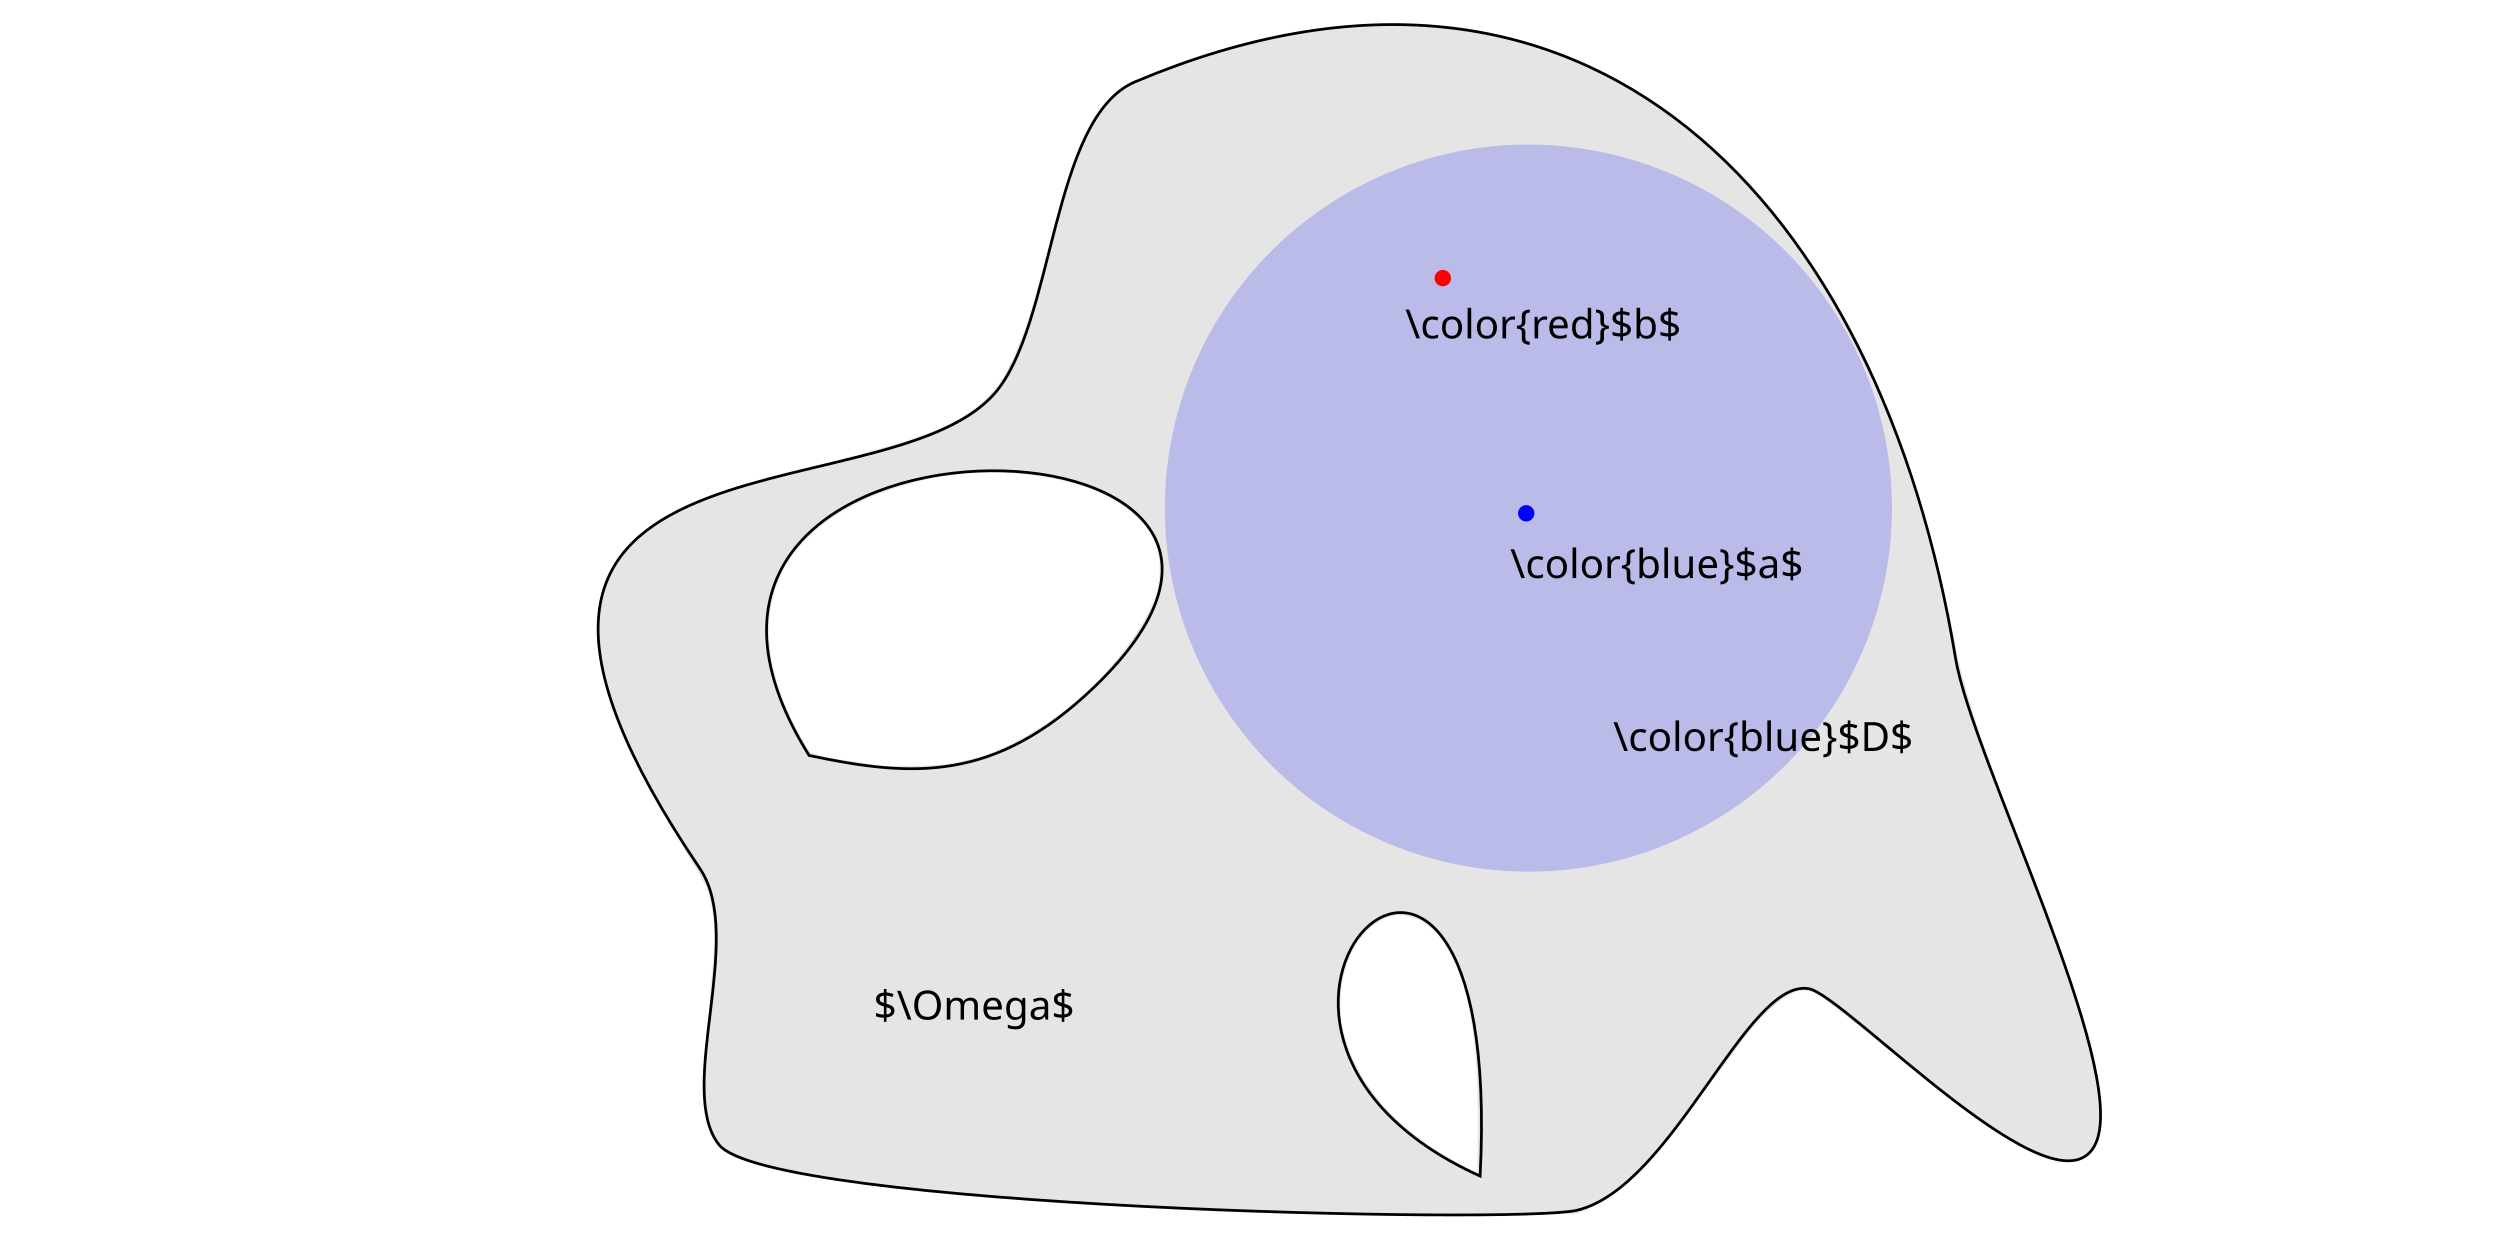
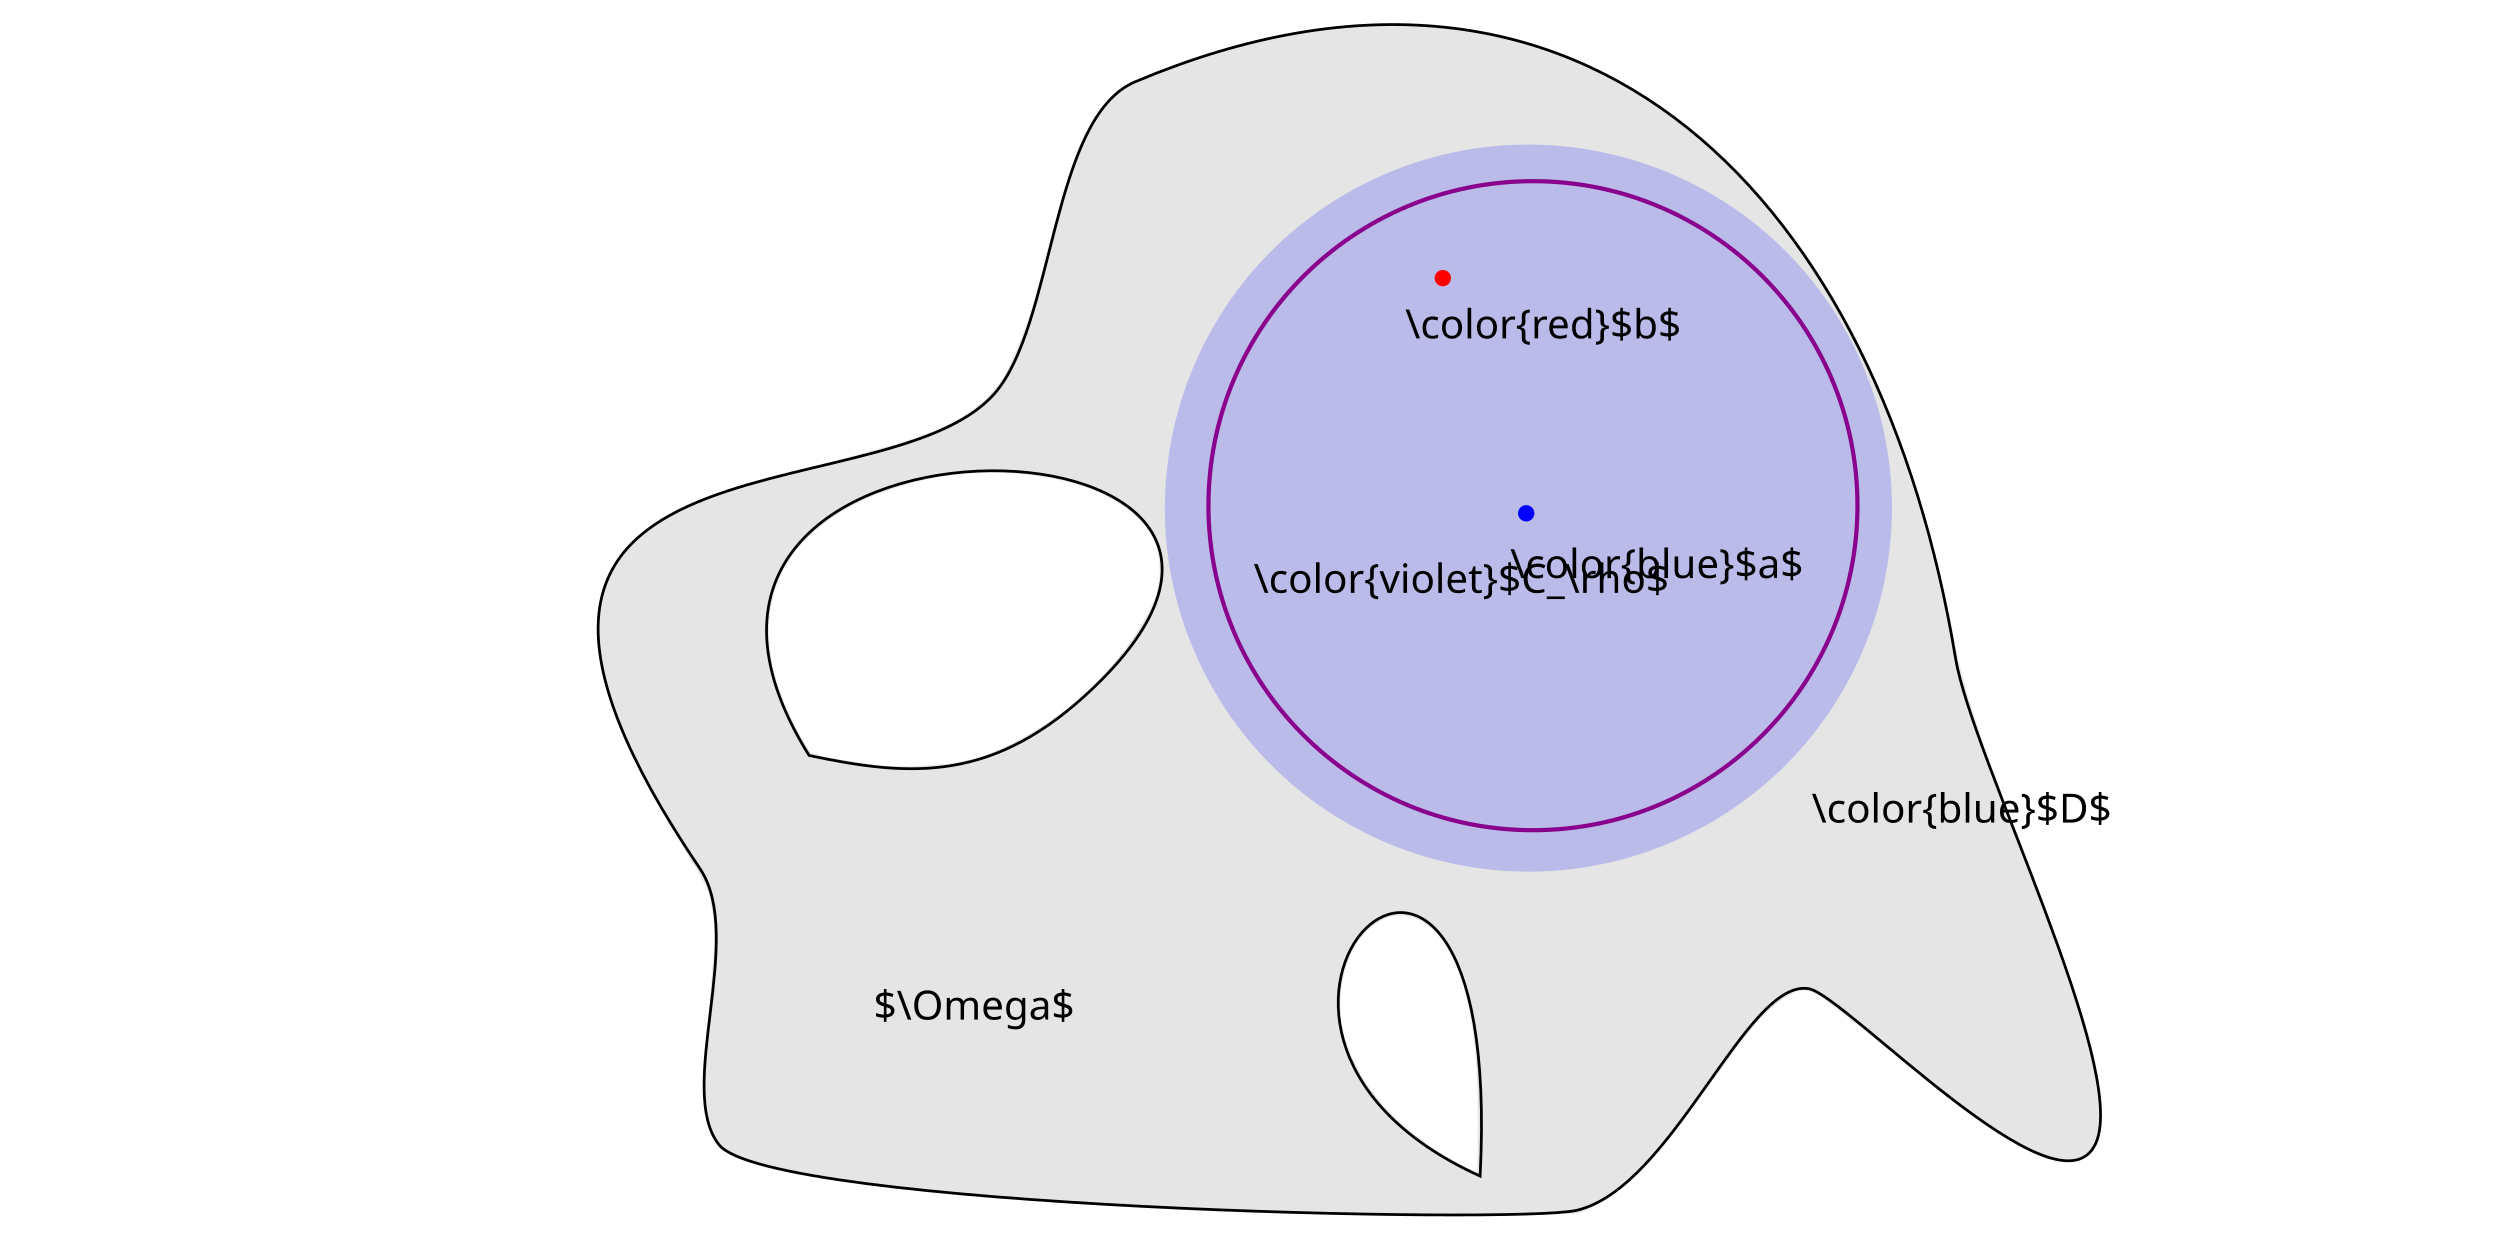
<svg xmlns="http://www.w3.org/2000/svg" width="240mm" height="120mm" viewBox="0 0 240 120" version="1.1" id="svg8">
  <defs id="defs2" />
  <g id="layer1" transform="translate(0, -177)">
    <path style="fill:none;stroke:#000000;stroke-width:0.265px;stroke-linecap:butt;stroke-linejoin:miter;stroke-opacity:1" d="m 67.231,260.444 c -29.998,-44.346 17.356,-33.335 28.216,-45.631 5.842,-6.615 5.409,-26.534 13.535,-29.963 43.514,-18.361 71.554,11.672 78.746,55.319 1.575,9.558 16.691,39.229 13.481,46.55 -3.485,7.95 -24.064,-14.188 -27.563,-14.802 -5.978,-1.05 -13.006,19.07 -22.262,21.27 -5.7,1.355 -77.6,-0.238 -82.365,-6.301 -4.168,-5.304 2.562,-19.837 -1.789,-26.442 z" id="path7458" />
    <path style="fill:none;stroke:#000000;stroke-width:0.265px;stroke-linecap:butt;stroke-linejoin:miter;stroke-opacity:1" d="m 142.091,289.906 c -31.874,-14.43 2.52,-48.875 0,0 z" id="path7462" />
    <path style="fill:none;stroke:#000000;stroke-width:0.265px;stroke-linecap:butt;stroke-linejoin:miter;stroke-opacity:1" d="m 77.674,249.526 c -22.479,-36.101 56.465,-34.506 27.364,-6.558 -9.544,9.166 -17.446,8.657 -27.364,6.558 z" id="path7924" />
    <path style="fill:#000000;fill-opacity:0.103;stroke:none;stroke-width:1.385;stroke-linejoin:bevel;stroke-miterlimit:4;stroke-dasharray:none" d="m 498.402,8.673 c -28.856,1.041 -57.405,8.35 -83.964,19.493 -16.422,6.074 -23.025,23.722 -27.652,39.105 -7.847,23.478 -10.83,48.829 -23.255,70.525 -12.333,18.218 -35.59,22.255 -55.269,28.002 -26.449,7.411 -55.925,11.015 -77.531,29.47 -14.489,11.881 -16.335,32.633 -11.981,49.713 6.47,28.116 23.567,51.891 37.497,76.614 5.017,13.77 1.973,29.002 1.125,43.19 -1.054,15.856 -4.749,32.78 1.102,48.09 4.552,8.494 15.782,8.899 23.962,11.556 49.72,9.973 100.602,12.001 151.112,14.799 46.163,2.162 92.436,1.465 138.609,1.221 22.466,-8.621 35.339,-30.395 49.346,-48.552 8.847,-11.256 16.369,-25.009 29.479,-31.822 7.598,-3.061 13.415,5.431 19.228,8.809 22.239,16.852 42.578,37.001 67.741,49.635 8.247,4.668 23.386,4.588 23.989,-7.771 2.13,-24.341 -8.251,-47.472 -15.704,-70.091 -11.612,-33.851 -27.275,-66.491 -35.723,-101.316 C 700.133,184.751 683.426,129.665 649.573,84.694 620.853,45.116 576.778,15.272 527.557,9.843 517.874,8.867 508.131,8.507 498.402,8.673 Z M 360.378,171.419 c 18.889,0.625 39.882,3.645 53.704,17.867 8.878,9.045 8.34,23.422 2.125,33.882 -12.71,22.962 -33.886,41.1 -58.297,50.73 -12.504,4.191 -25.915,4.433 -38.955,3.92 -8.226,-1.854 -17.286,-1.821 -25.042,-4.974 -11.752,-18.337 -20.011,-41.524 -11.354,-62.523 9.228,-21.442 32.879,-31.803 54.405,-36.53 7.696,-1.594 15.555,-2.393 23.414,-2.373 z M 508.17,332.134 c 12.966,0.586 19.246,14.443 22.842,25.058 6.005,22.202 5.256,45.438 5.045,68.258 -22.715,-10.244 -44.88,-29.022 -49.374,-54.531 -1.547,-13.871 2.144,-31.606 16.245,-37.838 1.674,-0.618 3.457,-0.95 5.242,-0.947 z" id="path7963" transform="matrix(0.2645833,0,0,0.2645833,0,177)" />
    <circle style="fill:#0000ff;fill-opacity:0.186;stroke:none;stroke-width:0.444;stroke-linejoin:bevel;stroke-miterlimit:4;stroke-dasharray:none" id="path8028" cx="268.184" cy="-24.13" r="34.895" transform="rotate(62.12267)" />
    <circle id="path8839" style="fill:#0000ff;stroke:none;stroke-width:0.524;fill-opacity:1" cx="146.517" cy="226.277" r="0.786" />
    <circle id="path8839-3" style="fill:#ff0000;fill-opacity:1;stroke:none;stroke-width:0.524" cx="138.509" cy="203.7" r="0.786" />
    <text xml:space="preserve" style="font-size:3.881px;line-height:1.25;font-family:sans-serif;-inkscape-font-specification:'sans-serif, Normal';stroke-width:0.265" x="144.983" y="232.496" id="text10667">
      <tspan id="tspan10665" style="stroke-width:0.265" x="144.983" y="232.496">\color{blue}$a$</tspan>
    </text>
    <text xml:space="preserve" style="font-size:3.881px;line-height:1.25;font-family:sans-serif;-inkscape-font-specification:'sans-serif, Normal';stroke-width:0.265" x="134.911" y="209.489" id="text15179">
      <tspan id="tspan15177" style="stroke-width:0.265" x="134.911" y="209.489">\color{red}$b$</tspan>
    </text>
-     <text xml:space="preserve" style="font-size:3.881px;line-height:1.25;font-family:sans-serif;-inkscape-font-specification:'sans-serif, Normal';stroke-width:0.265" x="154.868" y="249.095" id="text20589">
-       <tspan id="tspan20587" style="stroke-width:0.265" x="154.868" y="249.095">\color{blue}$D$</tspan>
+     <text xml:space="preserve" style="font-size:3.881px;line-height:1.25;font-family:sans-serif;-inkscape-font-specification:'sans-serif, Normal';stroke-width:0.265" x="173.918" y="255.974" id="text20589">
+       <tspan id="tspan20587" style="stroke-width:0.265" x="173.918" y="255.974">\color{blue}$D$</tspan>
    </text>
    <text xml:space="preserve" style="font-size:3.881px;line-height:1.25;font-family:sans-serif;-inkscape-font-specification:'sans-serif, Normal';stroke-width:0.265" x="83.866" y="274.884" id="text21817">
      <tspan id="tspan21815" style="stroke-width:0.265" x="83.866" y="274.884">$\Omega$</tspan>
    </text>
+     <circle style="fill:none;stroke:#89008c;stroke-width:0.404;stroke-linejoin:bevel;stroke-opacity:1" id="path893" cx="147.164" cy="225.546" r="31.153" />
+     <text xml:space="preserve" style="font-size:3.881px;line-height:1.25;font-family:sans-serif;-inkscape-font-specification:'sans-serif, Normal';stroke-width:0.265" x="120.351" y="233.913" id="text5683">
+       <tspan id="tspan5681" style="stroke-width:0.265" x="120.351" y="233.913">\color{violet}$C_\rho$</tspan>
+     </text>
  </g>
</svg>
